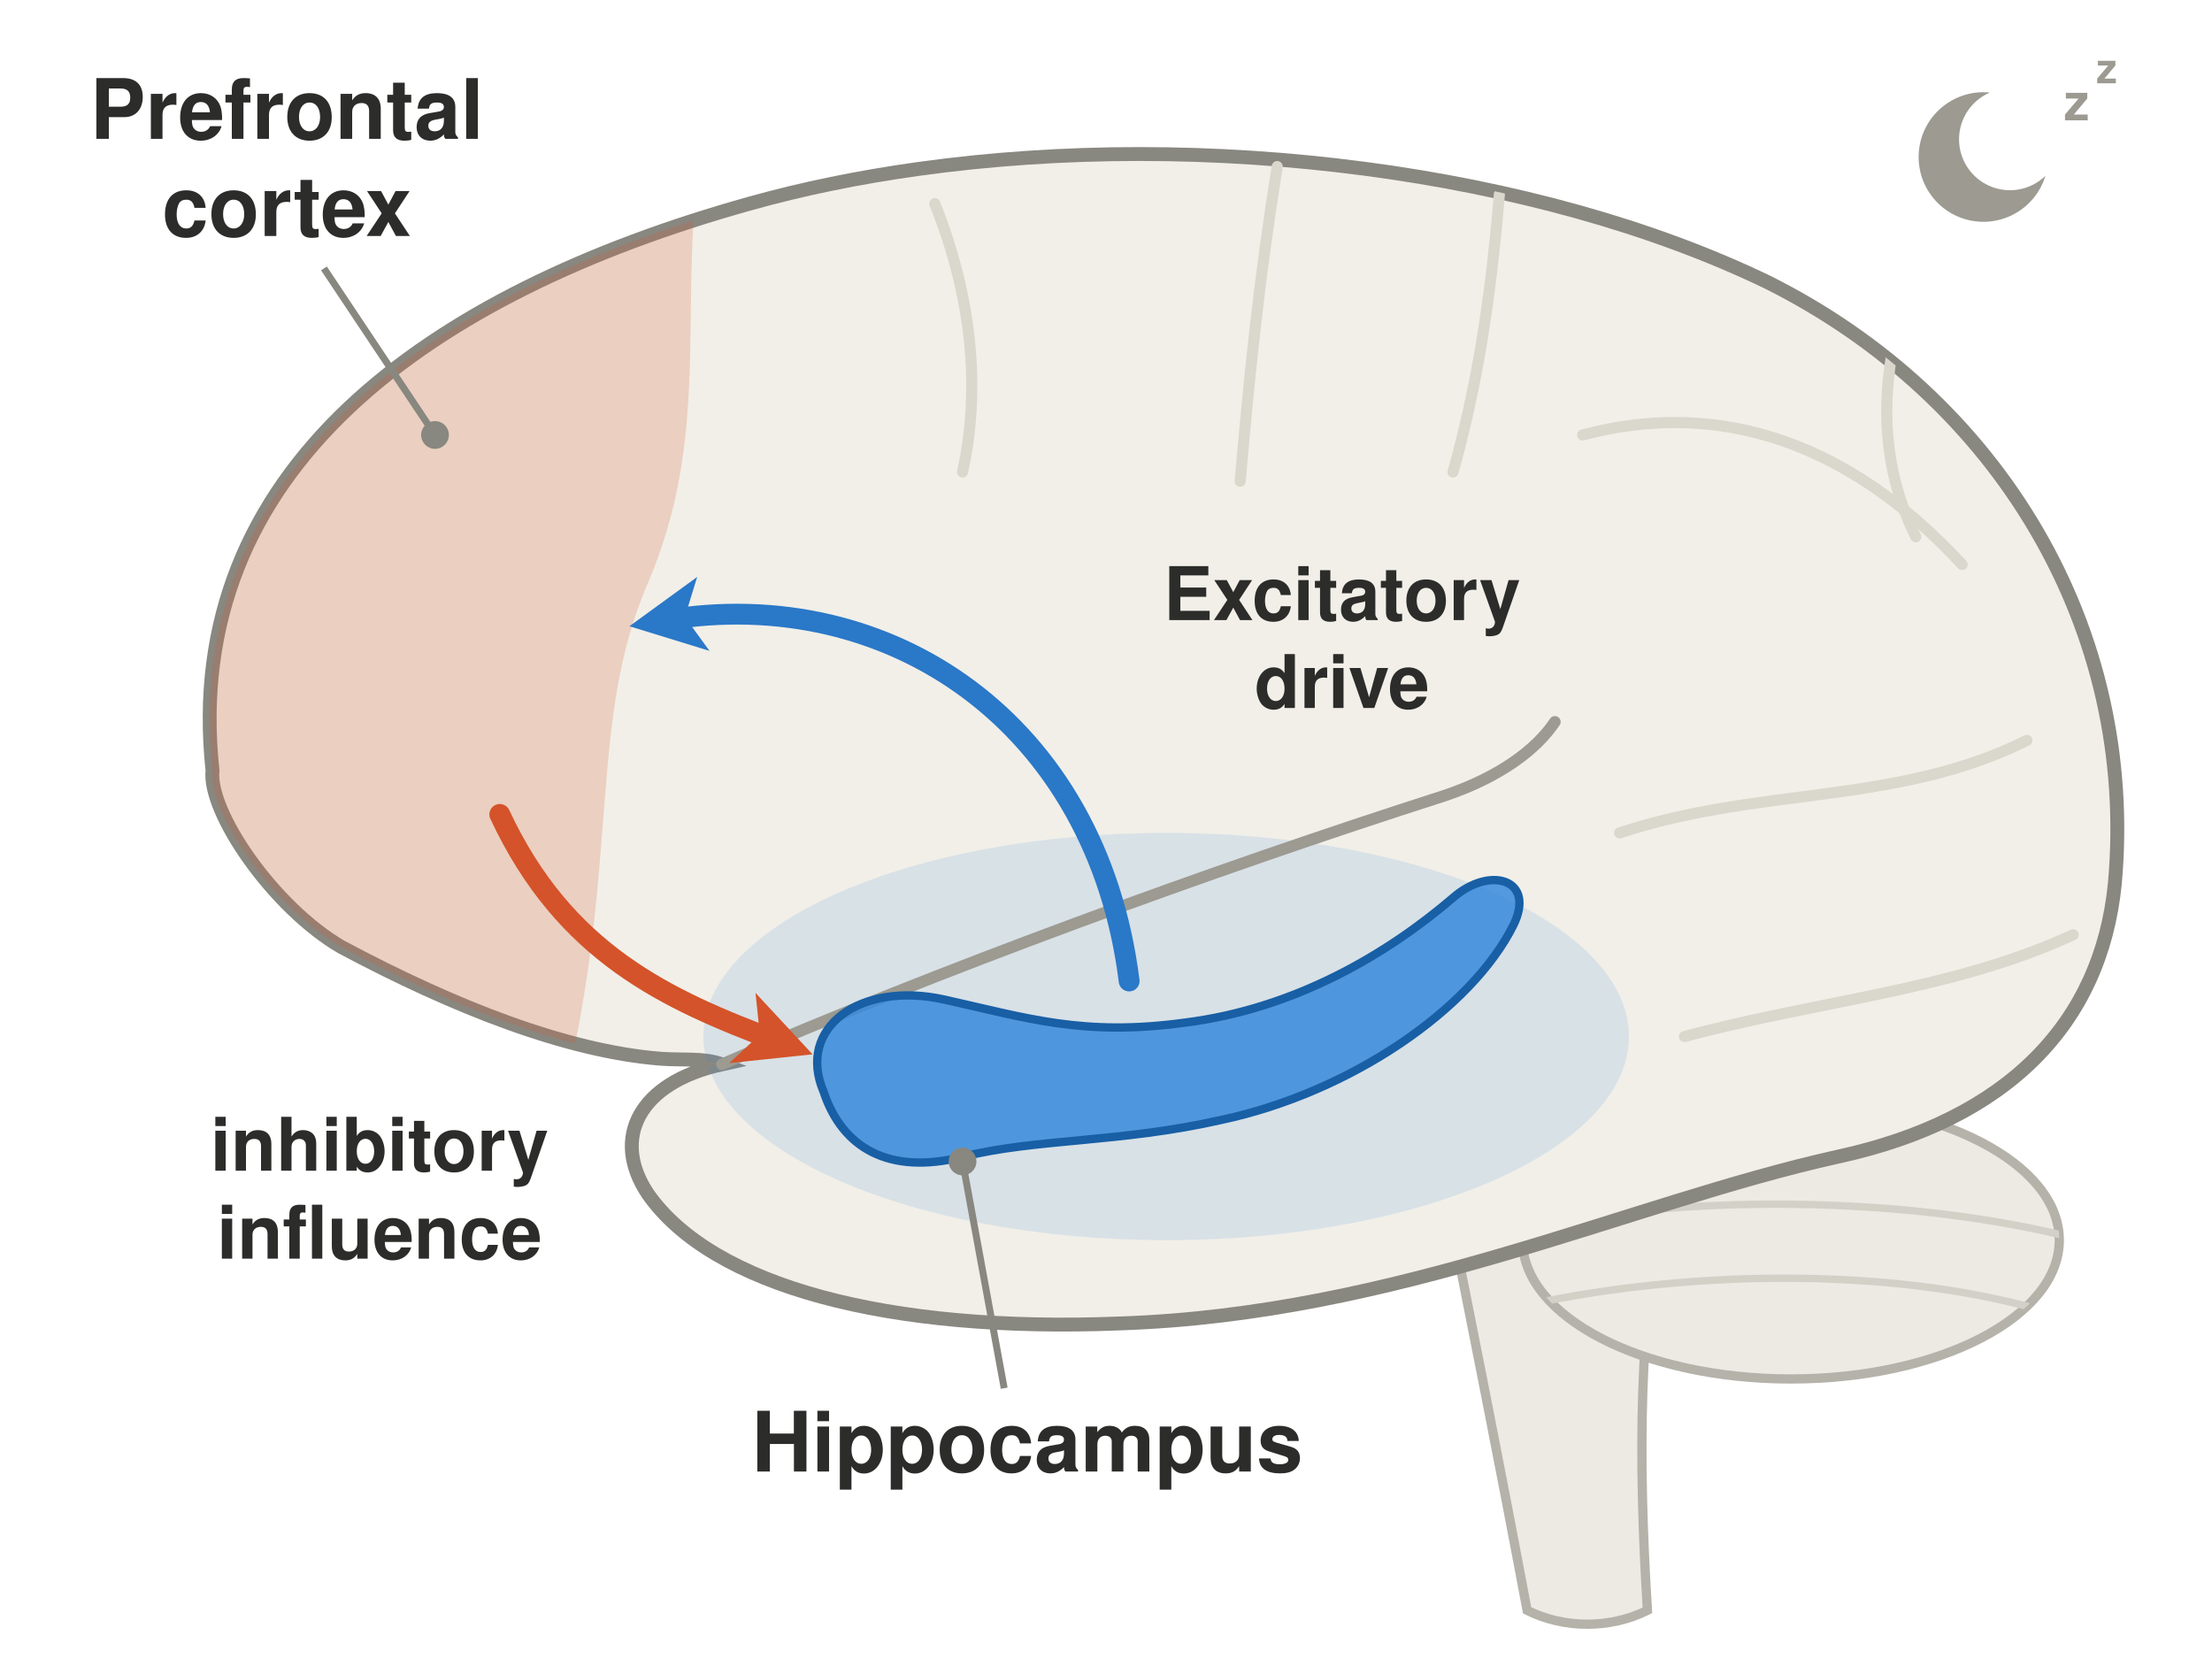
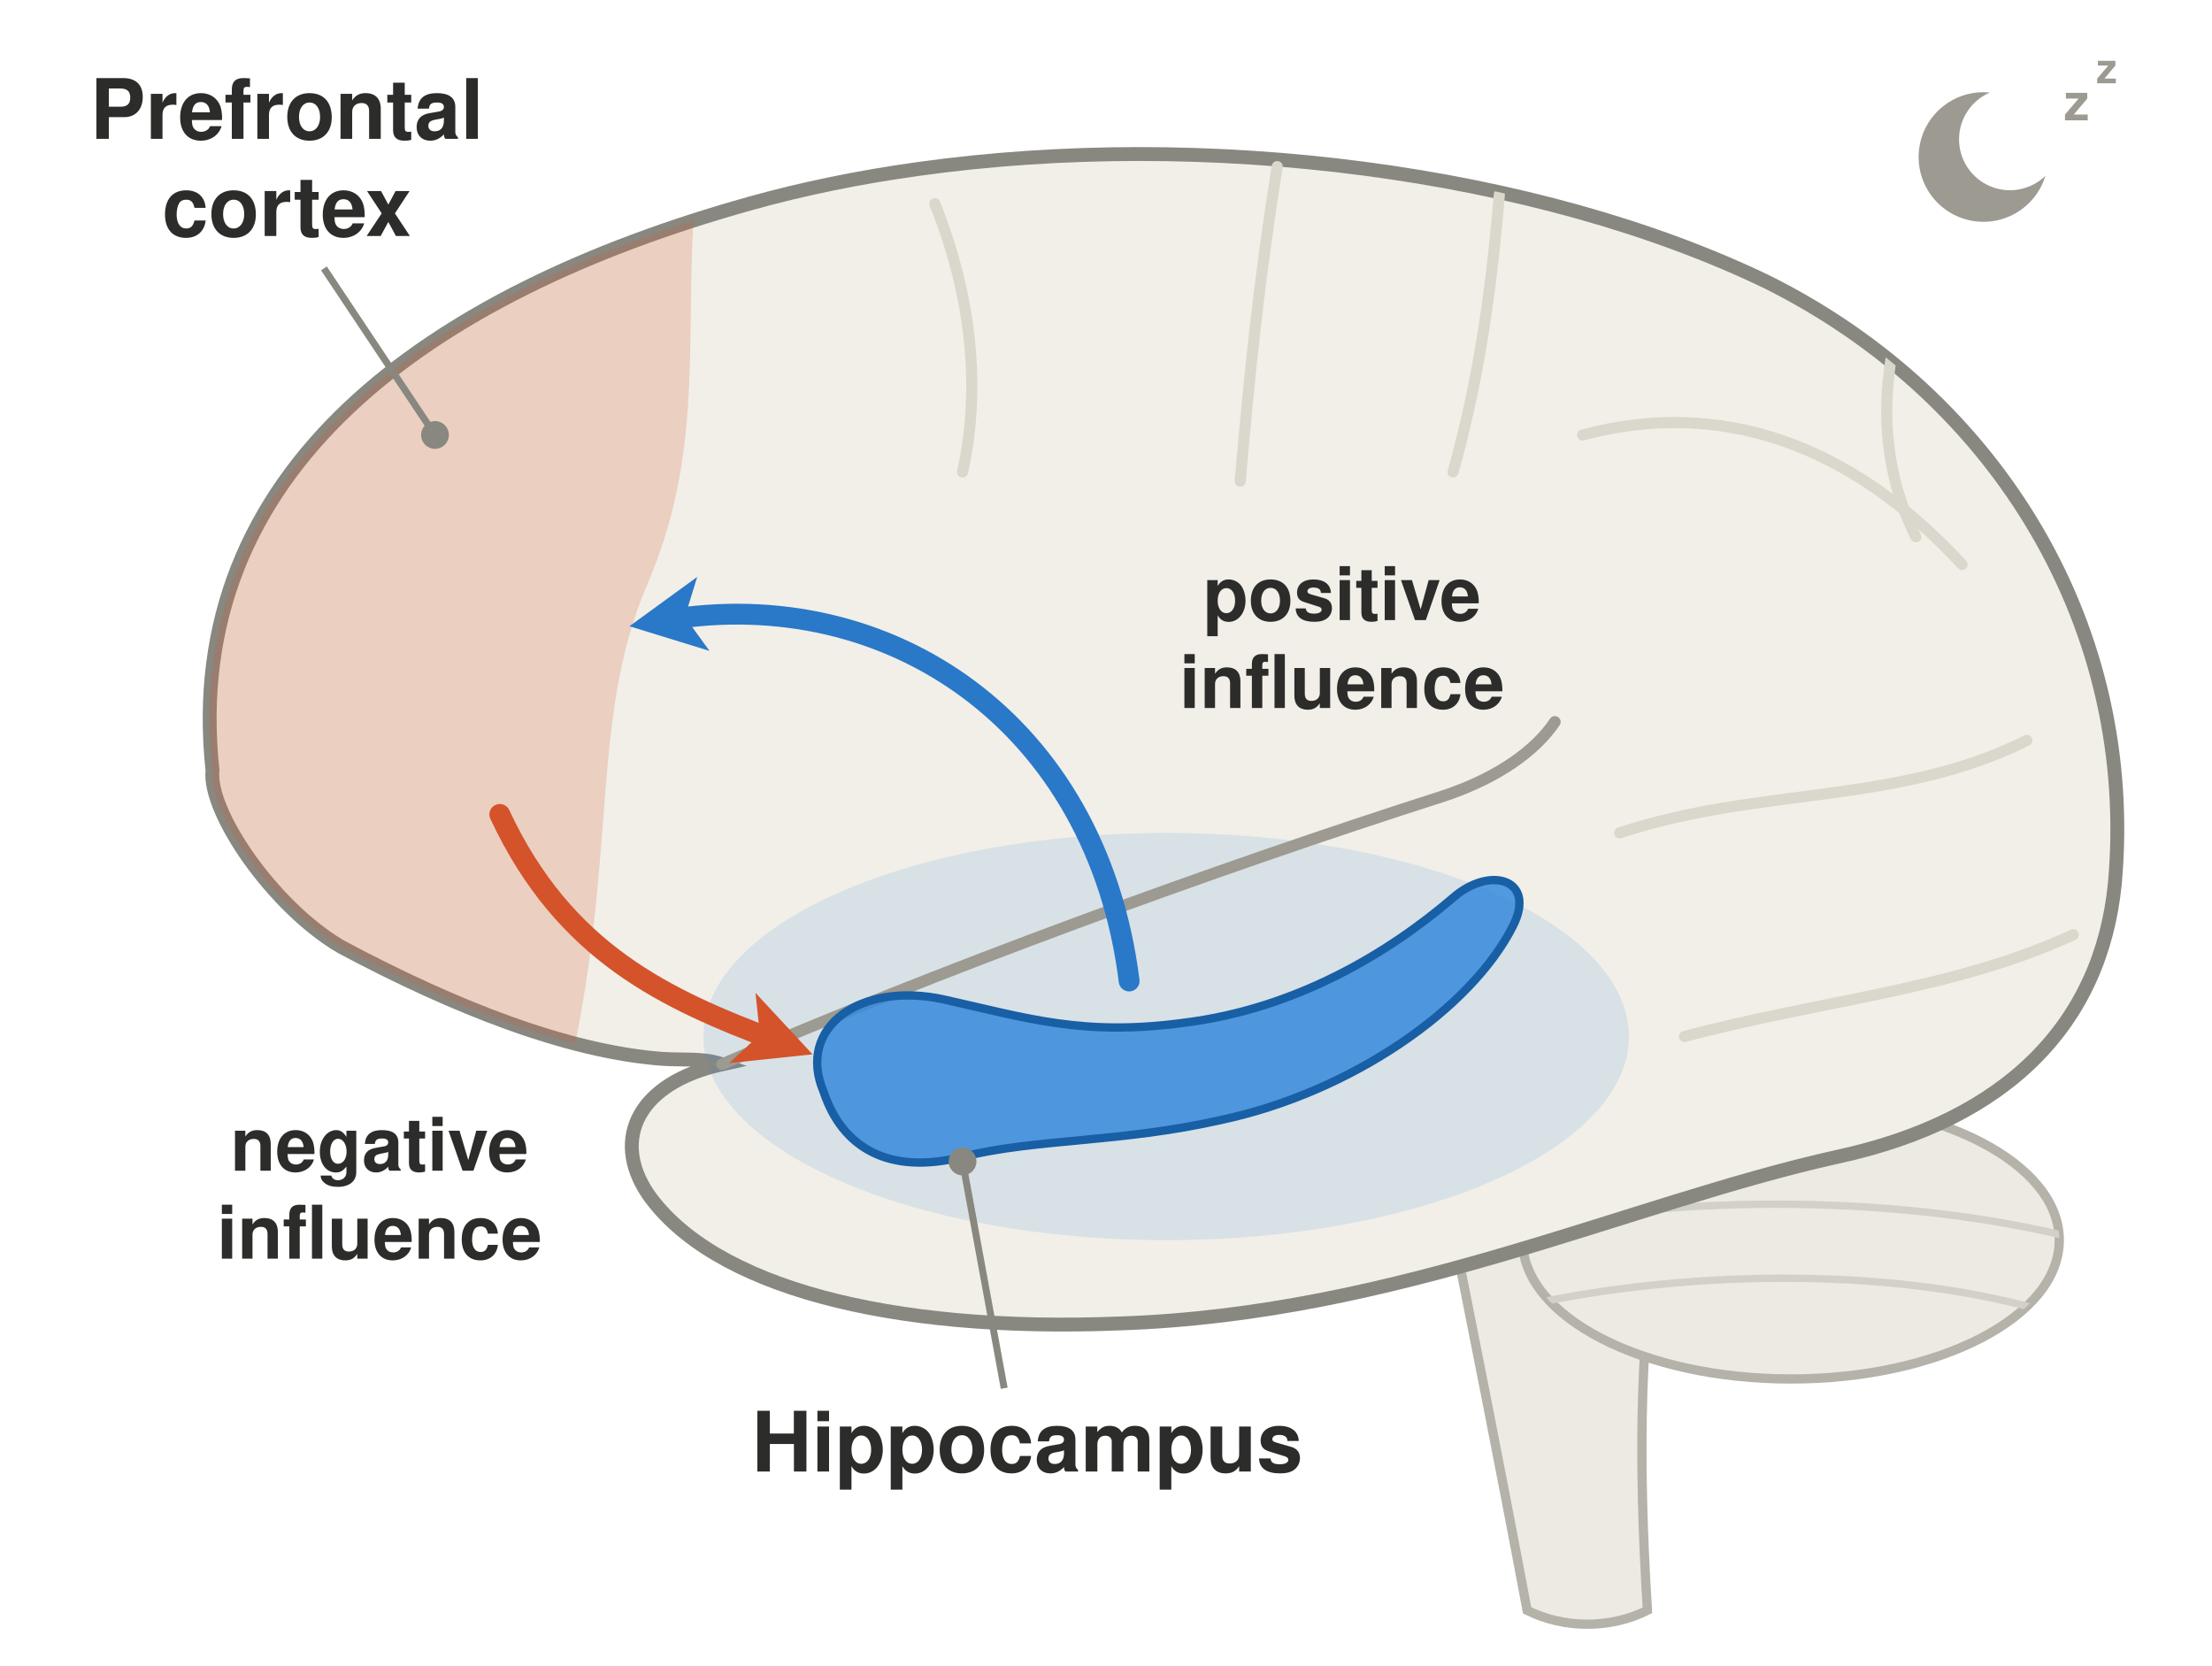
<svg xmlns="http://www.w3.org/2000/svg" width="478" height="360" viewBox="128 34 478 360" font-family="Helvetica, Arial, sans-serif" font-weight="bold">
  <rect x="128" y="34" width="478" height="360" fill="#FFFFFF" />
  <defs>
    <marker id="aB" viewBox="0 0 10 10" refX="5" refY="5" markerWidth="3.6" markerHeight="3.6" orient="auto-start-reverse">
      <path d="M0,0 L10,5 L0,10 L2.5,5 z" fill="#2A78C8" />
    </marker>
    <marker id="aC" viewBox="0 0 10 10" refX="5" refY="5" markerWidth="3.6" markerHeight="3.6" orient="auto-start-reverse">
      <path d="M0,0 L10,5 L0,10 L2.5,5 z" fill="#D4532A" />
    </marker>
    <clipPath id="clipCerebrum">
      <use href="#cerebrum" />
    </clipPath>
    <clipPath id="clipCerebellum">
      <use href="#cerebellum" />
    </clipPath>
  </defs>
  <g id="brainstem">
    <path d="M440 290 C446 320 452 350 458 382 C466 386 476 386 484 382 C482 350 482 318 488 292 Z" fill="#ECEAE3" stroke="#B4B2A9" stroke-width="2" />
  </g>
  <g id="cerebellum-layer">
    <path id="cerebellum" d="M457 302 C457 285.43 482.97 272 515 272 C547.03 272 573 285.43 573 302 C573 318.57 547.03 332 515 332 C482.97 332 457 318.57 457 302 Z" fill="#ECEAE3" stroke="#B4B2A9" stroke-width="2" />
    <g clip-path="url(#clipCerebellum)" fill="none" stroke="#D3D1C7" stroke-width="1.6">
      <path d="M455 300 C490 292 540 292 578 302" />
      <path d="M458 316 C495 308 540 308 572 318" />
    </g>
  </g>
  <g id="cerebrum-layer">
    <path id="cerebrum" d="M173.92 200.5 C166.92 135.5 220.76 97.36 290 78 C301.53 74.77 313.7 72.29 326.25 70.54 C388.49 61.81 460.07 70.87 510 95 C560 120 590 170 585 225 C582 255 562 276 525 284 C480 294 430 318 370 320 C320 322 282 312 268 292 C260 280 266 268 284 264 C280.01 262.55 275.44 263.16 270.71 262.79 C250.48 261.18 226.32 251.75 201.77 238.65 C187.08 230.1 172.92 209.5 173.92 200.5 Z" fill="#F1EFE8" stroke="#888780" stroke-width="3" />
    <g clip-path="url(#clipCerebrum)">
      <g id="sulci" fill="none" stroke="#DAD7CD" stroke-width="2.4" stroke-linecap="round">
        <path d="M404 70 C400 95 398 115 396 138" />
        <path d="M452 76 C450 100 447 118 442 136" />
        <path d="M470 128 C500 120 528 130 552 156" />
        <path d="M540 98 C534 116 534 134 542 150" />
        <path d="M478 214 C508 204 538 208 566 194" />
        <path d="M492 258 C522 250 550 248 576 236" />
        <path d="M330 78 C338 98 340 118 336 136" />
      </g>
      <path id="pfc-region" d="M100 40 L285 40 C270 90 285 120 268 160 C255 190 262 220 250 270 L100 270 Z" fill="#D85A30" opacity="0.22" />
      <ellipse id="hpc-halo" cx="380" cy="258" rx="100" ry="44" fill="#378ADD" opacity="0.14" />
    </g>
    <path id="lateral-sulcus" d="M284 264 C330 244 390 222 440 206 C452 202 460 196 464 190" fill="none" stroke="#9C9A91" stroke-width="2.5" stroke-linecap="round" />
  </g>
  <g id="hippocampus">
    <path d="M306 270 C300 256 314 246 332 250 C350 254 362 258 384 255 C408 252 428 240 442 228 C450 221 460 224 455 234 C446 252 420 270 392 276 C370 281 352 280 336 284 C320 288 310 282 306 270 Z" fill="#378ADD" fill-opacity="0.85" stroke="#185FA5" stroke-width="1.8" />
  </g>
  <g id="arrows" fill="none" stroke-width="4.5" stroke-linecap="round">
    <path d="M372 246 C365 190 320 160 272 168" stroke="#2A78C8" marker-end="url(#aB)" />
    <path d="M236 210 C250 240 272 250 296 259" stroke="#D4532A" marker-end="url(#aC)" />
  </g>
  <g id="labels" text-anchor="middle" font-size="16" fill="#2C2C2A">
-     <text x="418" y="168">Excitatory</text>
-     <text x="418" y="187">drive</text>
-     <text x="210" y="287">inhibitory</text>
+     <text x="418" y="168">positive</text>
+     <text x="418" y="187">influence</text>
+     <text x="210" y="287">negative</text>
    <text x="210" y="306">influence</text>
    <text x="190" y="64" font-size="18">Prefrontal</text>
    <text x="190" y="85" font-size="18">cortex</text>
    <text x="350" y="352" font-size="18">Hippocampus</text>
  </g>
  <g id="leaders" stroke="#888780" stroke-width="1.5" fill="#888780">
    <line x1="198" y1="92" x2="222" y2="128" />
    <circle cx="222" cy="128" r="3" stroke="none" />
    <line x1="345" y1="334" x2="336" y2="285" />
    <circle cx="336" cy="285" r="3" stroke="none" />
  </g>
  <g id="sleep-moon" transform="translate(548 66)" fill="#9C9A91">
    <path d="M10 -12 A14 14 0 1 0 22 6 A11 11 0 1 1 10 -12 Z" />
    <text x="26" y="-6" font-size="11">z</text>
    <text x="33" y="-14" font-size="9">z</text>
  </g>
</svg>
